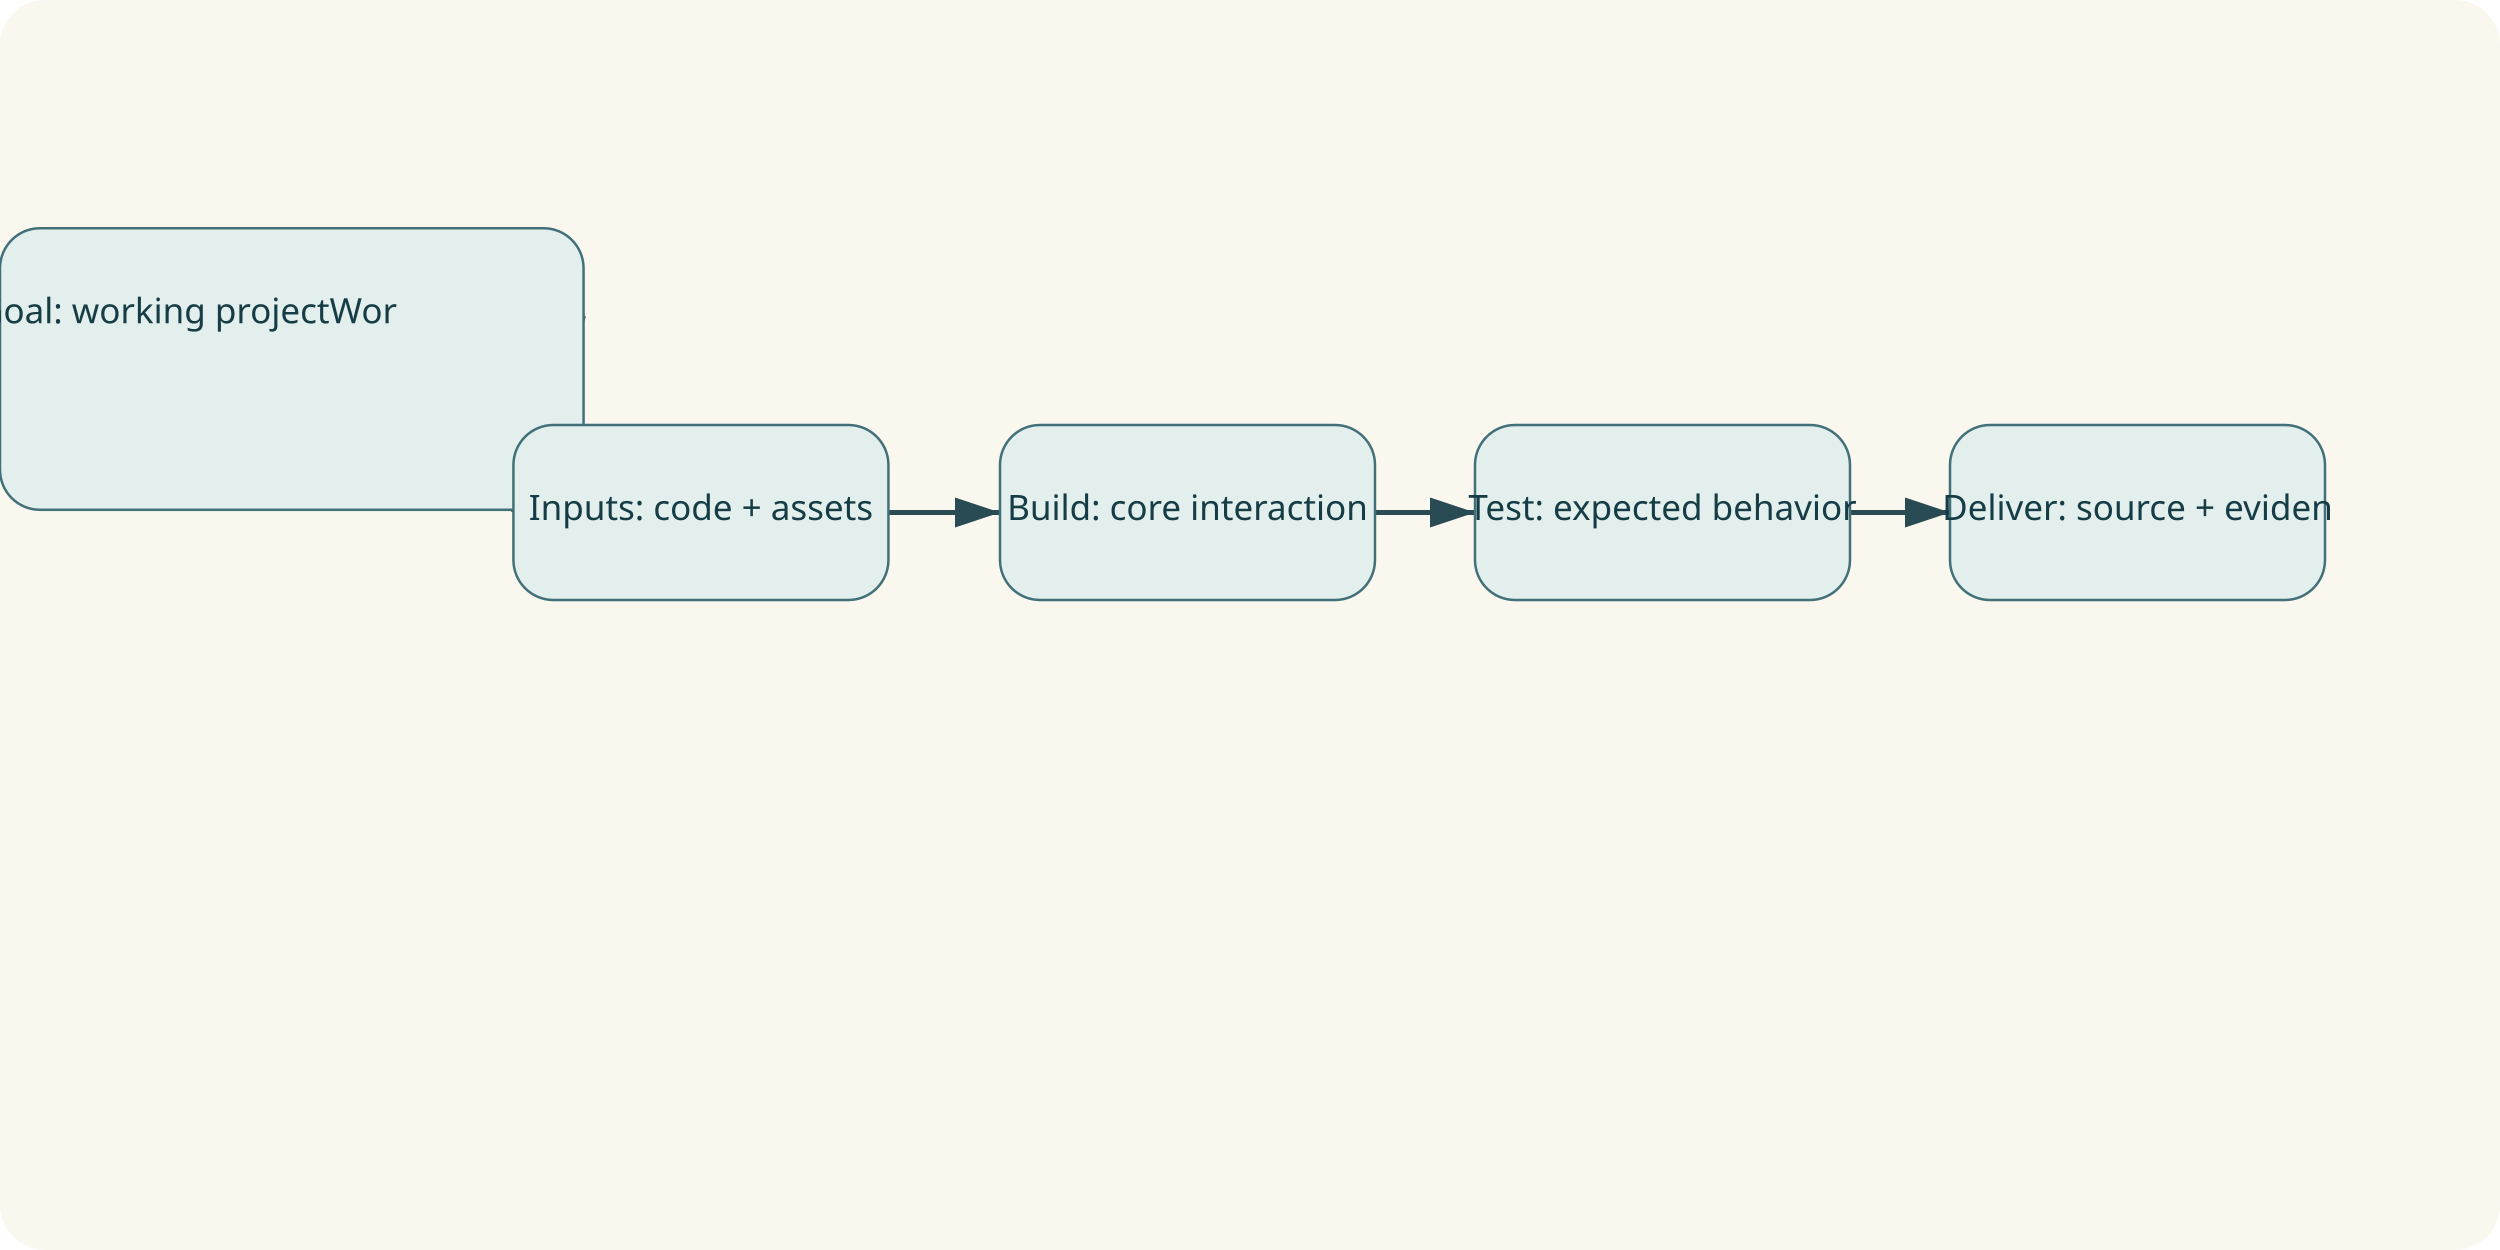
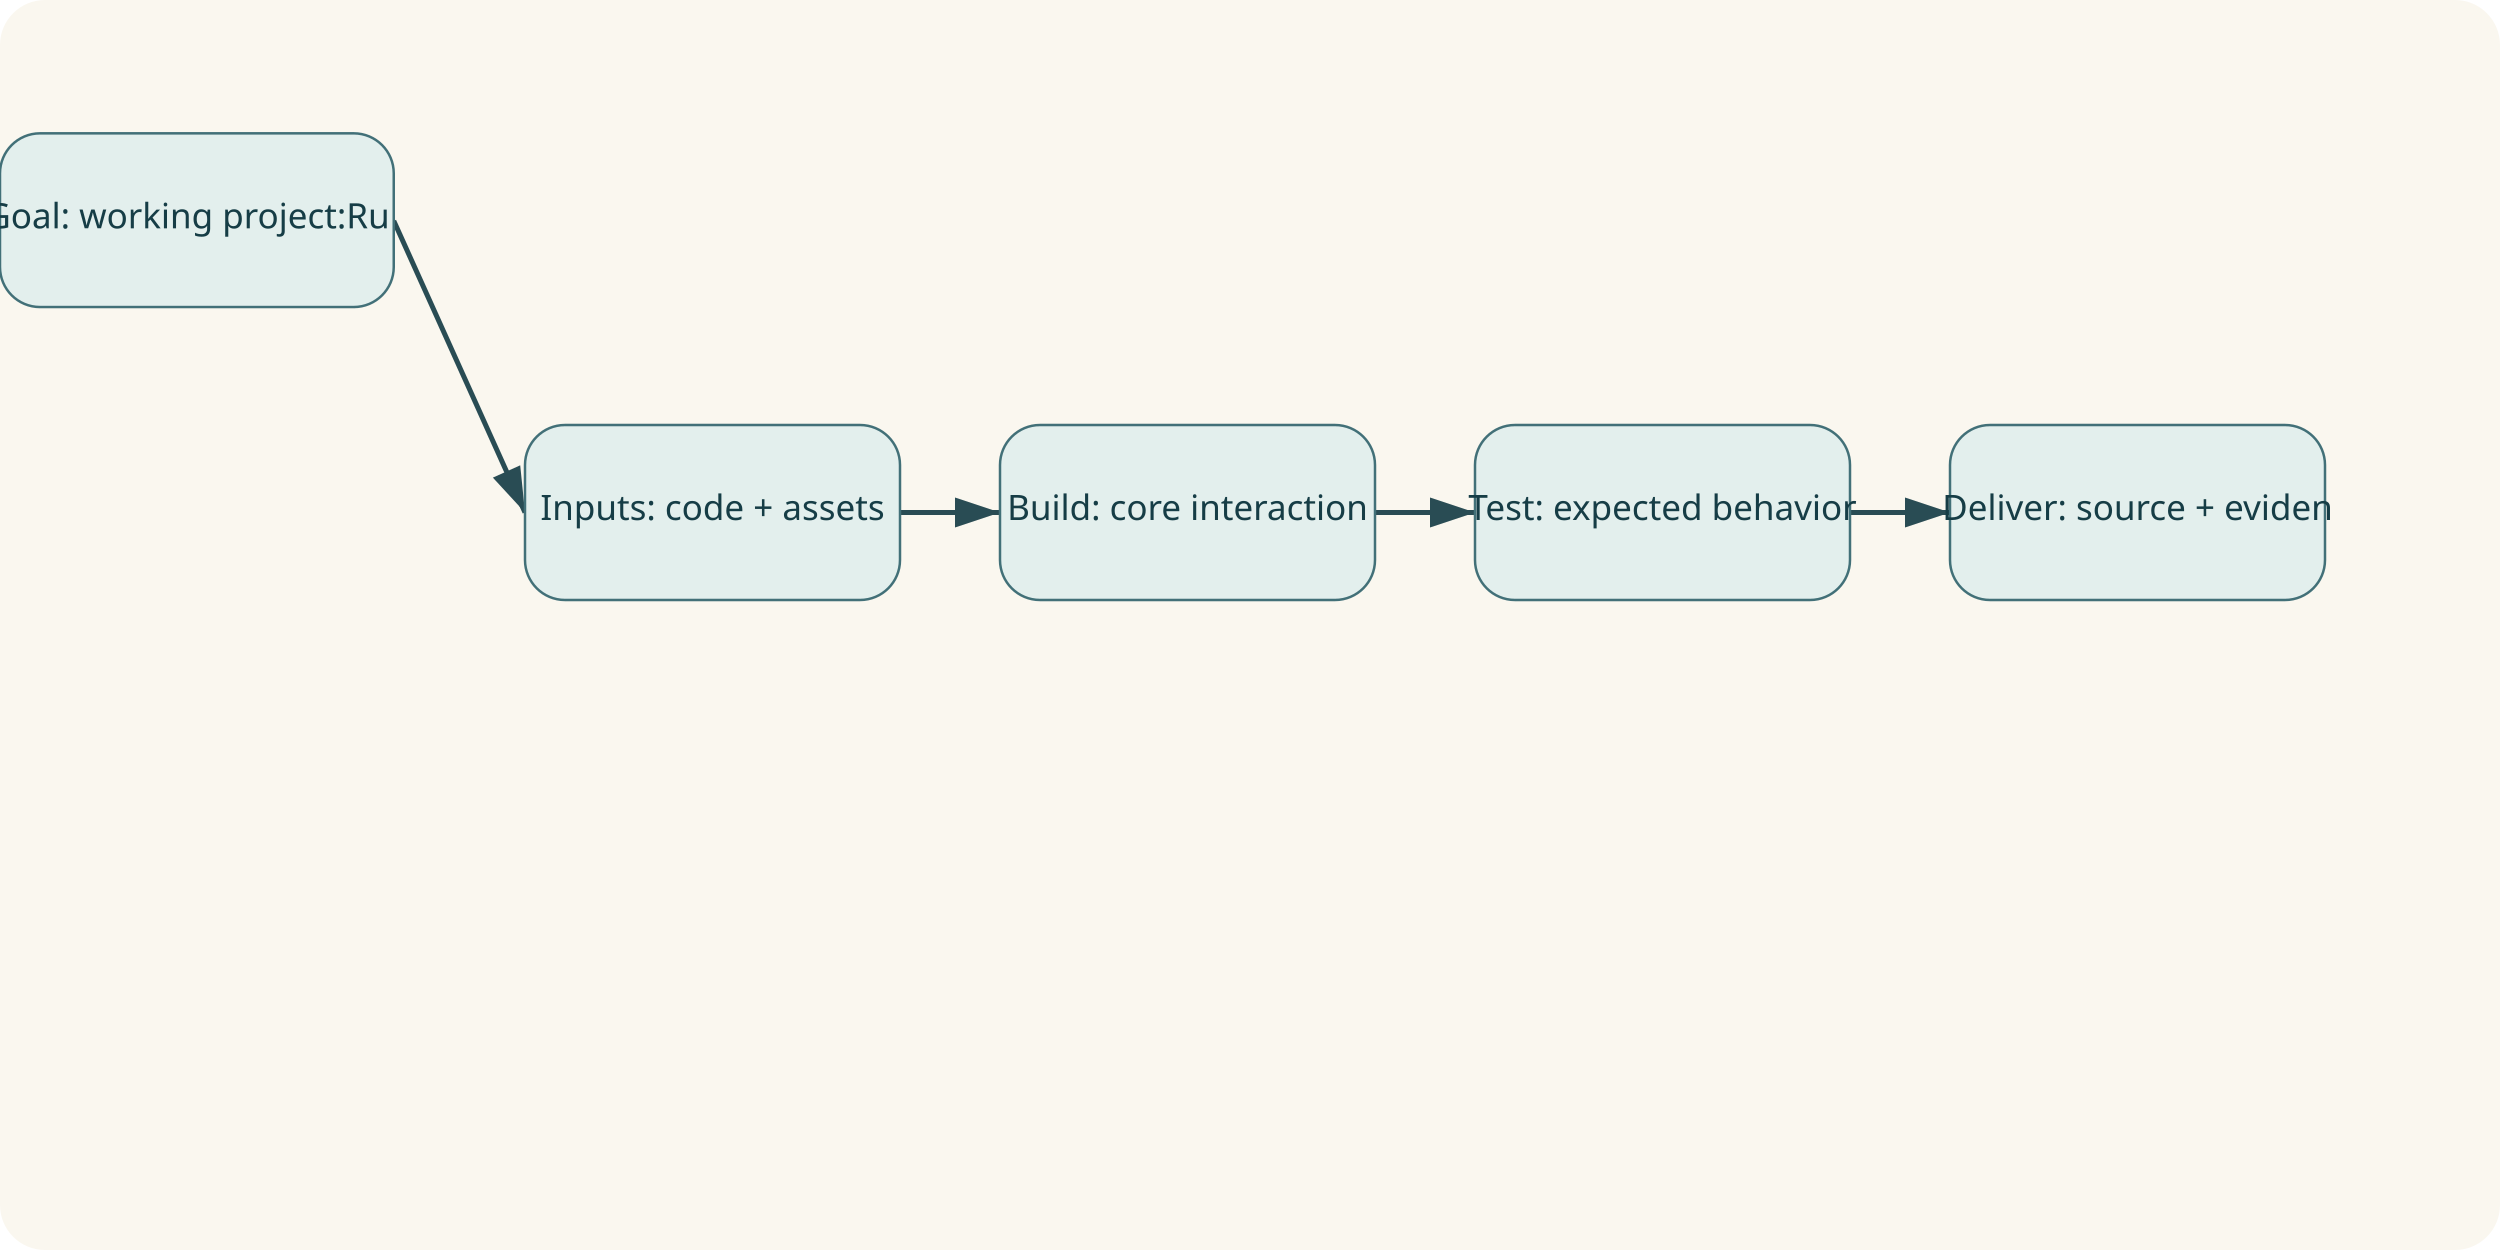
<svg xmlns="http://www.w3.org/2000/svg" viewBox="0 0 1000 500" role="img" aria-label="Project whiteboard">
  <defs>
    <marker id="arrow" markerWidth="10" markerHeight="10" refX="9" refY="3" orient="auto">
      <path d="M0,0 L9,3 L0,6" fill="#294c54" />
    </marker>
  </defs>
  <rect width="1000" height="500" rx="18" fill="#faf7ef" />
-   <path d="M233.426,126.296 L205.37,205" stroke="#294c54" stroke-width="2" marker-end="url(#arrow)" />
-   <path d="M355.37,205 L400,205" stroke="#294c54" stroke-width="2" marker-end="url(#arrow)" />
+   <path d="M157.5,88.333 L210,205" stroke="#294c54" stroke-width="2" marker-end="url(#arrow)" />
+   <path d="M360,205 L400,205" stroke="#294c54" stroke-width="2" marker-end="url(#arrow)" />
  <path d="M550,205 L590,205" stroke="#294c54" stroke-width="2" marker-end="url(#arrow)" />
  <path d="M740,205 L780,205" stroke="#294c54" stroke-width="2" marker-end="url(#arrow)" />
-   <g transform="translate(0 91.29631)">
-     <rect width="233.426" height="112.624" rx="16" fill="#e3efed" stroke="#427078" />
-     <text x="75" y="38" text-anchor="middle" font-family="sans-serif" font-size="14" fill="#163d46">Goal: working projectWor</text>
+   <g transform="translate(0 53.33333)">
+     <rect width="157.5" height="69.486" rx="16" fill="#e3efed" stroke="#427078" />
+     <text x="75" y="38" text-anchor="middle" font-family="sans-serif" font-size="14" fill="#163d46">Goal: working project:Ru</text>
  </g>
-   <g transform="translate(205.3704 170)">
+   <g transform="translate(210 170)">
    <rect width="150" height="70" rx="16" fill="#e3efed" stroke="#427078" />
    <text x="75" y="38" text-anchor="middle" font-family="sans-serif" font-size="14" fill="#163d46">Inputs: code + assets</text>
  </g>
  <g transform="translate(400 170)">
    <rect width="150" height="70" rx="16" fill="#e3efed" stroke="#427078" />
    <text x="75" y="38" text-anchor="middle" font-family="sans-serif" font-size="14" fill="#163d46">Build: core interaction</text>
  </g>
  <g transform="translate(590 170)">
    <rect width="150" height="70" rx="16" fill="#e3efed" stroke="#427078" />
    <text x="75" y="38" text-anchor="middle" font-family="sans-serif" font-size="14" fill="#163d46">Test: expected behavior</text>
  </g>
  <g transform="translate(780 170)">
    <rect width="150" height="70" rx="16" fill="#e3efed" stroke="#427078" />
    <text x="75" y="38" text-anchor="middle" font-family="sans-serif" font-size="14" fill="#163d46">Deliver: source + eviden</text>
  </g>
</svg>
